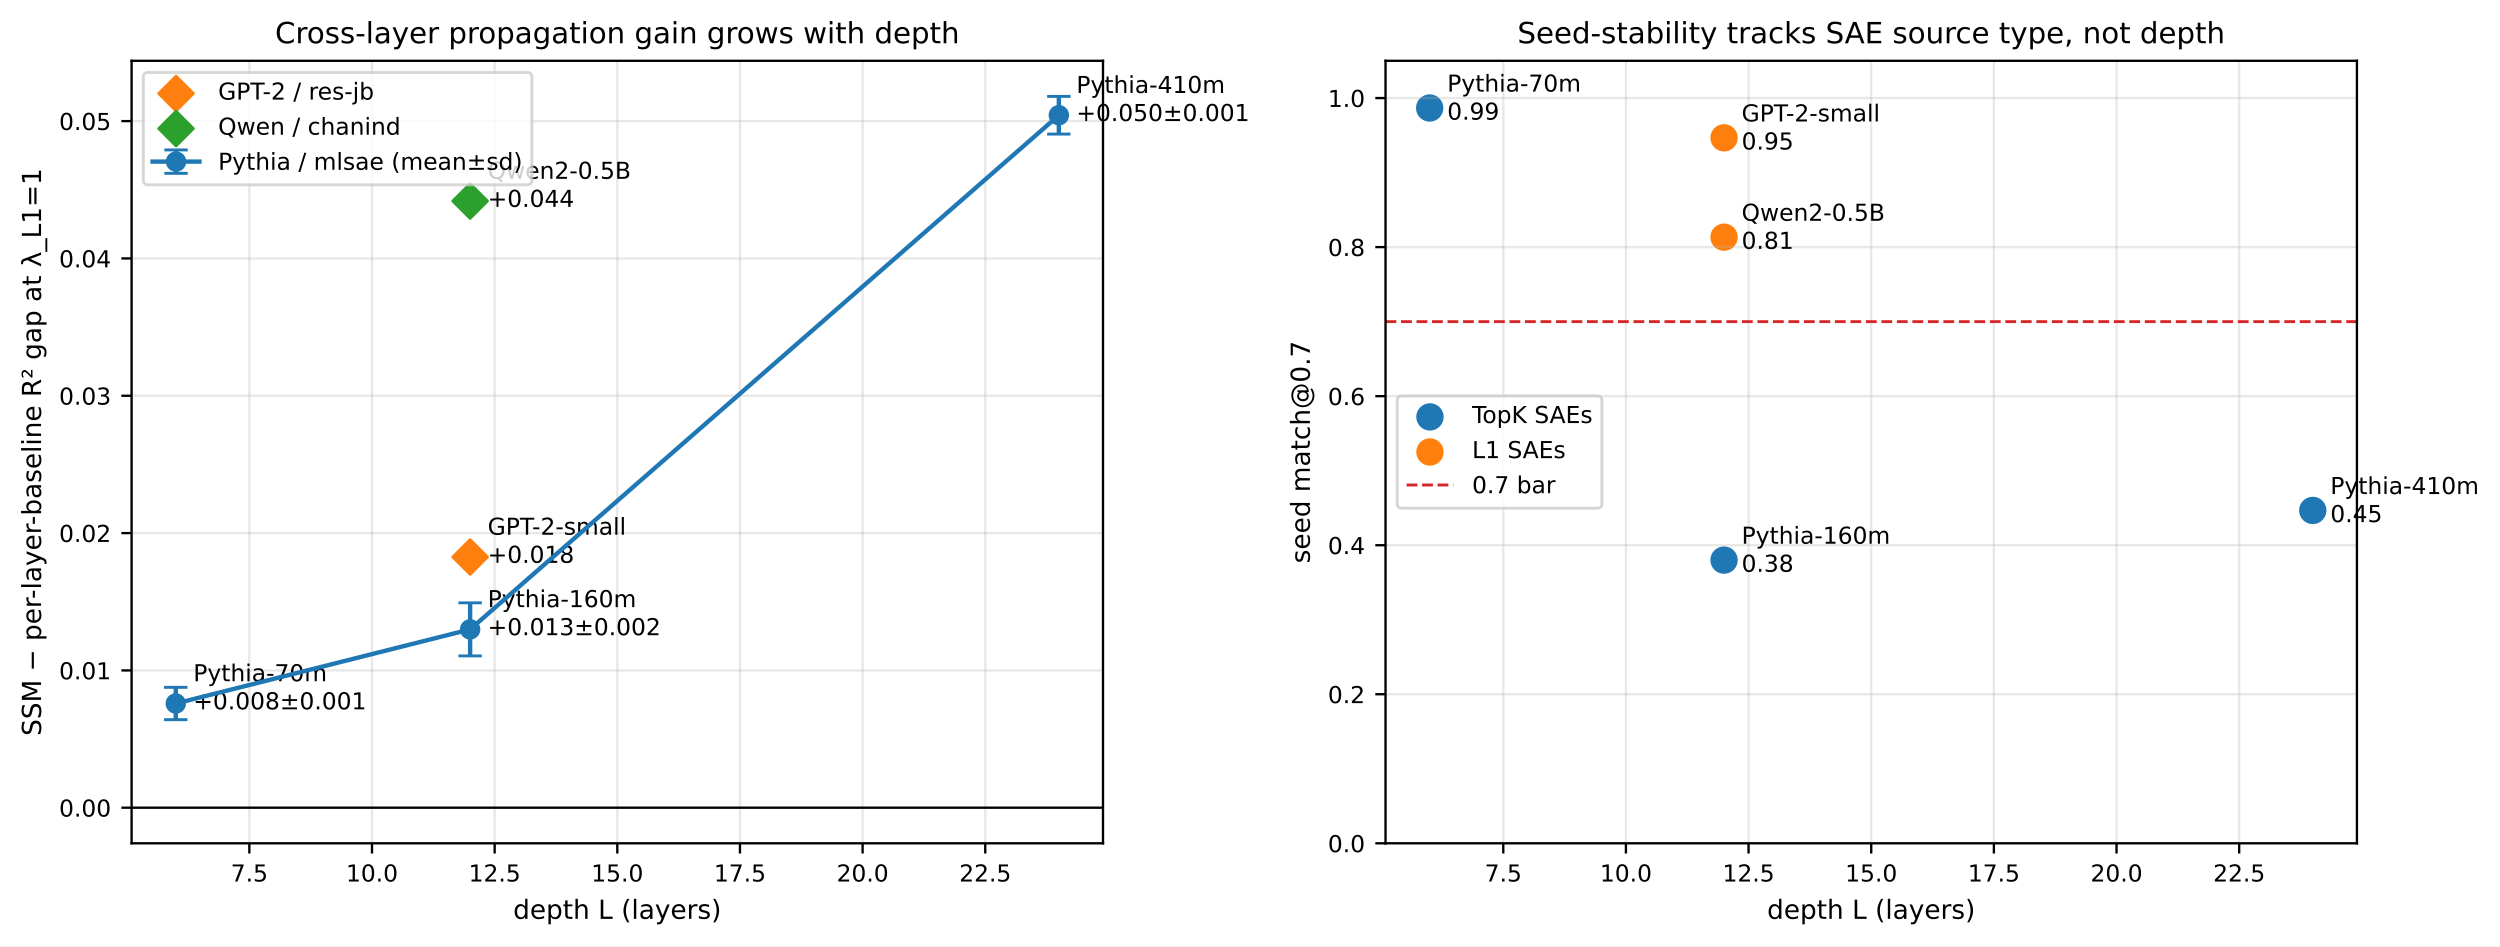
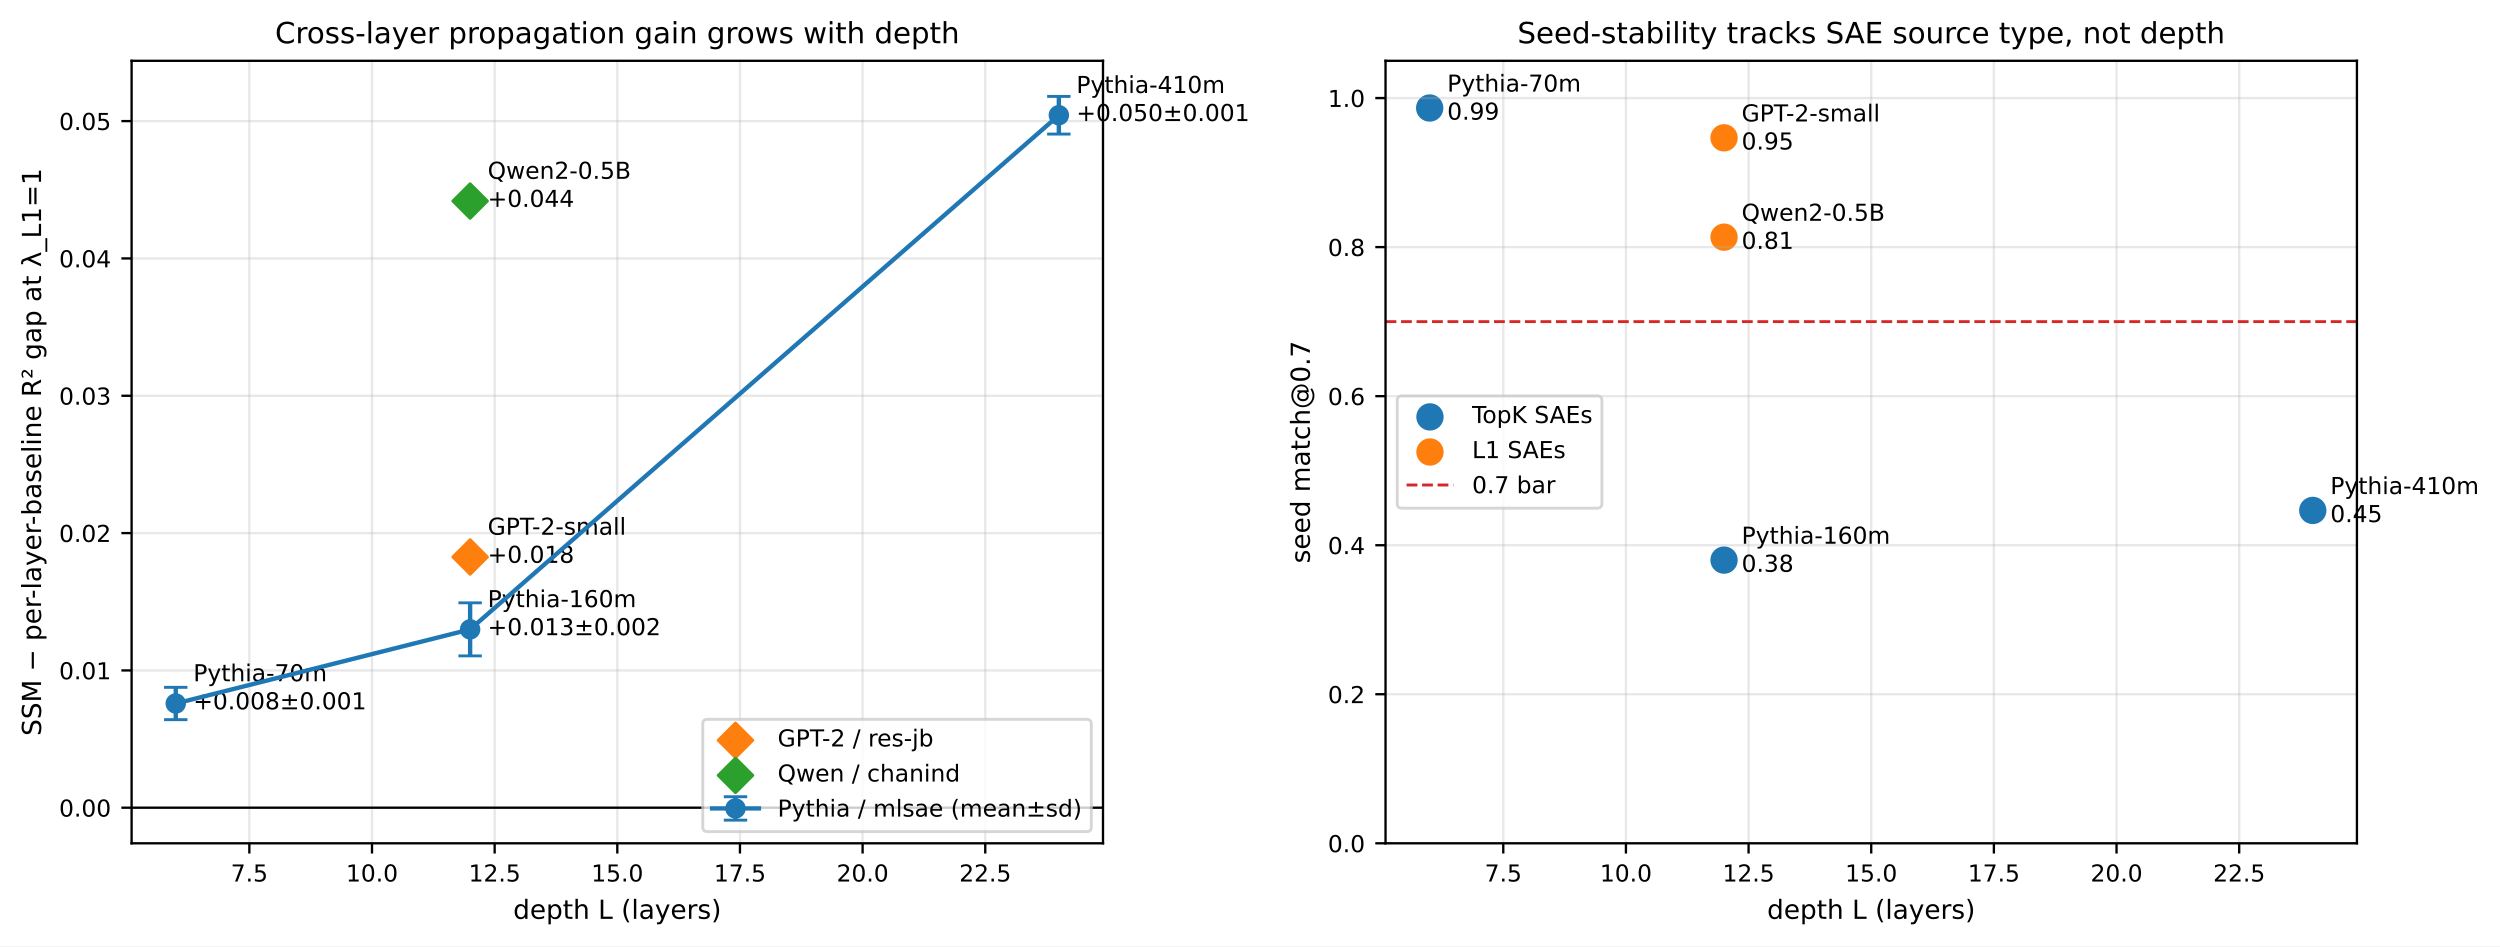
<svg xmlns="http://www.w3.org/2000/svg" xmlns:xlink="http://www.w3.org/1999/xlink" width="855.095pt" height="323.639pt" viewBox="0 0 855.095 323.639" version="1.1">
  <defs>
    <style type="text/css">*{stroke-linejoin: round; stroke-linecap: butt}</style>
  </defs>
  <g id="figure_1">
    <g id="patch_1">
      <path d="M 0 323.639  L 855.095 323.639  L 855.095 0  L 0 0  z " style="fill: #ffffff" />
    </g>
    <g id="axes_1">
      <g id="patch_2">
        <path d="M 45.013 288.439  L 377.268 288.439  L 377.268 20.798  L 45.013 20.798  z " style="fill: #ffffff" />
      </g>
      <g id="matplotlib.axis_1">
        <g id="xtick_1">
          <g id="line2d_1">
            <path d="M 85.286 288.439  L 85.286 20.798  " clip-path="url(#pab3cb0411e)" style="fill: none; stroke: #b0b0b0; stroke-opacity: 0.3; stroke-width: 0.8; stroke-linecap: square" />
          </g>
          <g id="line2d_2">
            <defs>
              <path id="m513581c044" d="M 0 0  L 0 3.5  " style="stroke: #000000; stroke-width: 0.8" />
            </defs>
            <g>
              <use xlink:href="#m513581c044" x="85.286" y="288.439" style="stroke: #000000; stroke-width: 0.8" />
            </g>
          </g>
          <g id="text_1">
            <text style="font-size: 8px; font-family: 'DejaVu Sans', 'Bitstream Vera Sans', 'Computer Modern Sans Serif', 'Lucida Grande', 'Verdana', 'Geneva', 'Lucid', 'Arial', 'Helvetica', 'Avant Garde', sans-serif; text-anchor: middle" x="85.286" y="301.517" transform="rotate(-0 85.28647 301.5168)">7.5</text>
          </g>
        </g>
        <g id="xtick_2">
          <g id="line2d_3">
            <path d="M 127.238 288.439  L 127.238 20.798  " clip-path="url(#pab3cb0411e)" style="fill: none; stroke: #b0b0b0; stroke-opacity: 0.3; stroke-width: 0.8; stroke-linecap: square" />
          </g>
          <g id="line2d_4">
            <g>
              <use xlink:href="#m513581c044" x="127.238" y="288.439" style="stroke: #000000; stroke-width: 0.8" />
            </g>
          </g>
          <g id="text_2">
            <text style="font-size: 8px; font-family: 'DejaVu Sans', 'Bitstream Vera Sans', 'Computer Modern Sans Serif', 'Lucida Grande', 'Verdana', 'Geneva', 'Lucid', 'Arial', 'Helvetica', 'Avant Garde', sans-serif; text-anchor: middle" x="127.238" y="301.517" transform="rotate(-0 127.2378 301.5168)">10.0</text>
          </g>
        </g>
        <g id="xtick_3">
          <g id="line2d_5">
            <path d="M 169.189 288.439  L 169.189 20.798  " clip-path="url(#pab3cb0411e)" style="fill: none; stroke: #b0b0b0; stroke-opacity: 0.3; stroke-width: 0.8; stroke-linecap: square" />
          </g>
          <g id="line2d_6">
            <g>
              <use xlink:href="#m513581c044" x="169.189" y="288.439" style="stroke: #000000; stroke-width: 0.8" />
            </g>
          </g>
          <g id="text_3">
            <text style="font-size: 8px; font-family: 'DejaVu Sans', 'Bitstream Vera Sans', 'Computer Modern Sans Serif', 'Lucida Grande', 'Verdana', 'Geneva', 'Lucid', 'Arial', 'Helvetica', 'Avant Garde', sans-serif; text-anchor: middle" x="169.189" y="301.517" transform="rotate(-0 169.1891 301.5168)">12.5</text>
          </g>
        </g>
        <g id="xtick_4">
          <g id="line2d_7">
            <path d="M 211.14 288.439  L 211.14 20.798  " clip-path="url(#pab3cb0411e)" style="fill: none; stroke: #b0b0b0; stroke-opacity: 0.3; stroke-width: 0.8; stroke-linecap: square" />
          </g>
          <g id="line2d_8">
            <g>
              <use xlink:href="#m513581c044" x="211.14" y="288.439" style="stroke: #000000; stroke-width: 0.8" />
            </g>
          </g>
          <g id="text_4">
            <text style="font-size: 8px; font-family: 'DejaVu Sans', 'Bitstream Vera Sans', 'Computer Modern Sans Serif', 'Lucida Grande', 'Verdana', 'Geneva', 'Lucid', 'Arial', 'Helvetica', 'Avant Garde', sans-serif; text-anchor: middle" x="211.14" y="301.517" transform="rotate(-0 211.1404 301.5168)">15.0</text>
          </g>
        </g>
        <g id="xtick_5">
          <g id="line2d_9">
            <path d="M 253.092 288.439  L 253.092 20.798  " clip-path="url(#pab3cb0411e)" style="fill: none; stroke: #b0b0b0; stroke-opacity: 0.3; stroke-width: 0.8; stroke-linecap: square" />
          </g>
          <g id="line2d_10">
            <g>
              <use xlink:href="#m513581c044" x="253.092" y="288.439" style="stroke: #000000; stroke-width: 0.8" />
            </g>
          </g>
          <g id="text_5">
            <text style="font-size: 8px; font-family: 'DejaVu Sans', 'Bitstream Vera Sans', 'Computer Modern Sans Serif', 'Lucida Grande', 'Verdana', 'Geneva', 'Lucid', 'Arial', 'Helvetica', 'Avant Garde', sans-serif; text-anchor: middle" x="253.092" y="301.517" transform="rotate(-0 253.0917 301.5168)">17.5</text>
          </g>
        </g>
        <g id="xtick_6">
          <g id="line2d_11">
            <path d="M 295.043 288.439  L 295.043 20.798  " clip-path="url(#pab3cb0411e)" style="fill: none; stroke: #b0b0b0; stroke-opacity: 0.3; stroke-width: 0.8; stroke-linecap: square" />
          </g>
          <g id="line2d_12">
            <g>
              <use xlink:href="#m513581c044" x="295.043" y="288.439" style="stroke: #000000; stroke-width: 0.8" />
            </g>
          </g>
          <g id="text_6">
            <text style="font-size: 8px; font-family: 'DejaVu Sans', 'Bitstream Vera Sans', 'Computer Modern Sans Serif', 'Lucida Grande', 'Verdana', 'Geneva', 'Lucid', 'Arial', 'Helvetica', 'Avant Garde', sans-serif; text-anchor: middle" x="295.043" y="301.517" transform="rotate(-0 295.043 301.5168)">20.0</text>
          </g>
        </g>
        <g id="xtick_7">
          <g id="line2d_13">
            <path d="M 336.994 288.439  L 336.994 20.798  " clip-path="url(#pab3cb0411e)" style="fill: none; stroke: #b0b0b0; stroke-opacity: 0.3; stroke-width: 0.8; stroke-linecap: square" />
          </g>
          <g id="line2d_14">
            <g>
              <use xlink:href="#m513581c044" x="336.994" y="288.439" style="stroke: #000000; stroke-width: 0.8" />
            </g>
          </g>
          <g id="text_7">
            <text style="font-size: 8px; font-family: 'DejaVu Sans', 'Bitstream Vera Sans', 'Computer Modern Sans Serif', 'Lucida Grande', 'Verdana', 'Geneva', 'Lucid', 'Arial', 'Helvetica', 'Avant Garde', sans-serif; text-anchor: middle" x="336.994" y="301.517" transform="rotate(-0 336.9944 301.5168)">22.5</text>
          </g>
        </g>
        <g id="text_8">
          <text style="font-size: 9px; font-family: 'DejaVu Sans', 'Bitstream Vera Sans', 'Computer Modern Sans Serif', 'Lucida Grande', 'Verdana', 'Geneva', 'Lucid', 'Arial', 'Helvetica', 'Avant Garde', sans-serif; text-anchor: middle" x="211.14" y="314.277" transform="rotate(-0 211.1404 314.2773)">depth L (layers)</text>
        </g>
      </g>
      <g id="matplotlib.axis_2">
        <g id="ytick_1">
          <g id="line2d_15">
            <path d="M 45.013 276.273  L 377.268 276.273  " clip-path="url(#pab3cb0411e)" style="fill: none; stroke: #b0b0b0; stroke-opacity: 0.3; stroke-width: 0.8; stroke-linecap: square" />
          </g>
          <g id="line2d_16">
            <defs>
              <path id="m32dd1cf0d6" d="M 0 0  L -3.5 0  " style="stroke: #000000; stroke-width: 0.8" />
            </defs>
            <g>
              <use xlink:href="#m32dd1cf0d6" x="45.013" y="276.273" style="stroke: #000000; stroke-width: 0.8" />
            </g>
          </g>
          <g id="text_9">
            <text style="font-size: 8px; font-family: 'DejaVu Sans', 'Bitstream Vera Sans', 'Computer Modern Sans Serif', 'Lucida Grande', 'Verdana', 'Geneva', 'Lucid', 'Arial', 'Helvetica', 'Avant Garde', sans-serif; text-anchor: end" x="38.013" y="279.312" transform="rotate(-0 38.0132 279.3123)">0.00</text>
          </g>
        </g>
        <g id="ytick_2">
          <g id="line2d_17">
            <path d="M 45.013 229.303  L 377.268 229.303  " clip-path="url(#pab3cb0411e)" style="fill: none; stroke: #b0b0b0; stroke-opacity: 0.3; stroke-width: 0.8; stroke-linecap: square" />
          </g>
          <g id="line2d_18">
            <g>
              <use xlink:href="#m32dd1cf0d6" x="45.013" y="229.303" style="stroke: #000000; stroke-width: 0.8" />
            </g>
          </g>
          <g id="text_10">
            <text style="font-size: 8px; font-family: 'DejaVu Sans', 'Bitstream Vera Sans', 'Computer Modern Sans Serif', 'Lucida Grande', 'Verdana', 'Geneva', 'Lucid', 'Arial', 'Helvetica', 'Avant Garde', sans-serif; text-anchor: end" x="38.013" y="232.342" transform="rotate(-0 38.0132 232.3422)">0.01</text>
          </g>
        </g>
        <g id="ytick_3">
          <g id="line2d_19">
            <path d="M 45.013 182.333  L 377.268 182.333  " clip-path="url(#pab3cb0411e)" style="fill: none; stroke: #b0b0b0; stroke-opacity: 0.3; stroke-width: 0.8; stroke-linecap: square" />
          </g>
          <g id="line2d_20">
            <g>
              <use xlink:href="#m32dd1cf0d6" x="45.013" y="182.333" style="stroke: #000000; stroke-width: 0.8" />
            </g>
          </g>
          <g id="text_11">
            <text style="font-size: 8px; font-family: 'DejaVu Sans', 'Bitstream Vera Sans', 'Computer Modern Sans Serif', 'Lucida Grande', 'Verdana', 'Geneva', 'Lucid', 'Arial', 'Helvetica', 'Avant Garde', sans-serif; text-anchor: end" x="38.013" y="185.372" transform="rotate(-0 38.0132 185.3722)">0.02</text>
          </g>
        </g>
        <g id="ytick_4">
          <g id="line2d_21">
            <path d="M 45.013 135.363  L 377.268 135.363  " clip-path="url(#pab3cb0411e)" style="fill: none; stroke: #b0b0b0; stroke-opacity: 0.3; stroke-width: 0.8; stroke-linecap: square" />
          </g>
          <g id="line2d_22">
            <g>
              <use xlink:href="#m32dd1cf0d6" x="45.013" y="135.363" style="stroke: #000000; stroke-width: 0.8" />
            </g>
          </g>
          <g id="text_12">
            <text style="font-size: 8px; font-family: 'DejaVu Sans', 'Bitstream Vera Sans', 'Computer Modern Sans Serif', 'Lucida Grande', 'Verdana', 'Geneva', 'Lucid', 'Arial', 'Helvetica', 'Avant Garde', sans-serif; text-anchor: end" x="38.013" y="138.402" transform="rotate(-0 38.0132 138.4022)">0.03</text>
          </g>
        </g>
        <g id="ytick_5">
          <g id="line2d_23">
            <path d="M 45.013 88.393  L 377.268 88.393  " clip-path="url(#pab3cb0411e)" style="fill: none; stroke: #b0b0b0; stroke-opacity: 0.3; stroke-width: 0.8; stroke-linecap: square" />
          </g>
          <g id="line2d_24">
            <g>
              <use xlink:href="#m32dd1cf0d6" x="45.013" y="88.393" style="stroke: #000000; stroke-width: 0.8" />
            </g>
          </g>
          <g id="text_13">
            <text style="font-size: 8px; font-family: 'DejaVu Sans', 'Bitstream Vera Sans', 'Computer Modern Sans Serif', 'Lucida Grande', 'Verdana', 'Geneva', 'Lucid', 'Arial', 'Helvetica', 'Avant Garde', sans-serif; text-anchor: end" x="38.013" y="91.432" transform="rotate(-0 38.0132 91.43219)">0.04</text>
          </g>
        </g>
        <g id="ytick_6">
          <g id="line2d_25">
            <path d="M 45.013 41.423  L 377.268 41.423  " clip-path="url(#pab3cb0411e)" style="fill: none; stroke: #b0b0b0; stroke-opacity: 0.3; stroke-width: 0.8; stroke-linecap: square" />
          </g>
          <g id="line2d_26">
            <g>
              <use xlink:href="#m32dd1cf0d6" x="45.013" y="41.423" style="stroke: #000000; stroke-width: 0.8" />
            </g>
          </g>
          <g id="text_14">
            <text style="font-size: 8px; font-family: 'DejaVu Sans', 'Bitstream Vera Sans', 'Computer Modern Sans Serif', 'Lucida Grande', 'Verdana', 'Geneva', 'Lucid', 'Arial', 'Helvetica', 'Avant Garde', sans-serif; text-anchor: end" x="38.013" y="44.462" transform="rotate(-0 38.0132 44.46216)">0.05</text>
          </g>
        </g>
        <g id="text_15">
          <text style="font-size: 9px; font-family: 'DejaVu Sans', 'Bitstream Vera Sans', 'Computer Modern Sans Serif', 'Lucida Grande', 'Verdana', 'Geneva', 'Lucid', 'Arial', 'Helvetica', 'Avant Garde', sans-serif; text-anchor: middle" x="14.039" y="154.619" transform="rotate(-90 14.03859 154.6186)">SSM − per-layer-baseline R² gap at λ_L1=1</text>
        </g>
      </g>
      <g id="line2d_27">
        <path d="M 45.013 276.273  L 377.268 276.273  " clip-path="url(#pab3cb0411e)" style="fill: none; stroke: #000000; stroke-width: 0.8; stroke-linecap: square" />
      </g>
      <g id="patch_3">
        <path d="M 45.013 288.439  L 45.013 20.798  " style="fill: none; stroke: #000000; stroke-width: 0.8; stroke-linejoin: miter; stroke-linecap: square" />
      </g>
      <g id="patch_4">
        <path d="M 377.268 288.439  L 377.268 20.798  " style="fill: none; stroke: #000000; stroke-width: 0.8; stroke-linejoin: miter; stroke-linecap: square" />
      </g>
      <g id="patch_5">
        <path d="M 45.013 288.439  L 377.268 288.439  " style="fill: none; stroke: #000000; stroke-width: 0.8; stroke-linejoin: miter; stroke-linecap: square" />
      </g>
      <g id="patch_6">
        <path d="M 45.013 20.798  L 377.268 20.798  " style="fill: none; stroke: #000000; stroke-width: 0.8; stroke-linejoin: miter; stroke-linecap: square" />
      </g>
      <g id="LineCollection_1">
        <path d="M 60.116 246.16  L 60.116 235.085  " clip-path="url(#pab3cb0411e)" style="fill: none; stroke: #1f77b4; stroke-width: 1.5" />
        <path d="M 160.799 224.342  L 160.799 206.193  " clip-path="url(#pab3cb0411e)" style="fill: none; stroke: #1f77b4; stroke-width: 1.5" />
        <path d="M 362.165 45.85  L 362.165 32.964  " clip-path="url(#pab3cb0411e)" style="fill: none; stroke: #1f77b4; stroke-width: 1.5" />
      </g>
      <g id="line2d_28">
        <defs>
          <path id="m0ebf2814c3" d="M 4 0  L -4 -0  " style="stroke: #1f77b4" />
        </defs>
        <g clip-path="url(#pab3cb0411e)">
          <use xlink:href="#m0ebf2814c3" x="60.116" y="246.16" style="fill: #1f77b4; stroke: #1f77b4" />
          <use xlink:href="#m0ebf2814c3" x="160.799" y="224.342" style="fill: #1f77b4; stroke: #1f77b4" />
          <use xlink:href="#m0ebf2814c3" x="362.165" y="45.85" style="fill: #1f77b4; stroke: #1f77b4" />
        </g>
      </g>
      <g id="line2d_29">
        <g clip-path="url(#pab3cb0411e)">
          <use xlink:href="#m0ebf2814c3" x="60.116" y="235.085" style="fill: #1f77b4; stroke: #1f77b4" />
          <use xlink:href="#m0ebf2814c3" x="160.799" y="206.193" style="fill: #1f77b4; stroke: #1f77b4" />
          <use xlink:href="#m0ebf2814c3" x="362.165" y="32.964" style="fill: #1f77b4; stroke: #1f77b4" />
        </g>
      </g>
      <g id="text_16">
        <text style="font-size: 8px; font-family: 'DejaVu Sans', 'Bitstream Vera Sans', 'Computer Modern Sans Serif', 'Lucida Grande', 'Verdana', 'Geneva', 'Lucid', 'Arial', 'Helvetica', 'Avant Garde', sans-serif" transform="translate(66.11568 233.0206)">Pythia-70m</text>
        <text style="font-size: 8px; font-family: 'DejaVu Sans', 'Bitstream Vera Sans', 'Computer Modern Sans Serif', 'Lucida Grande', 'Verdana', 'Geneva', 'Lucid', 'Arial', 'Helvetica', 'Avant Garde', sans-serif" transform="translate(66.11568 242.6222)">+0.008±0.001</text>
      </g>
      <g id="text_17">
        <text style="font-size: 8px; font-family: 'DejaVu Sans', 'Bitstream Vera Sans', 'Computer Modern Sans Serif', 'Lucida Grande', 'Verdana', 'Geneva', 'Lucid', 'Arial', 'Helvetica', 'Avant Garde', sans-serif" transform="translate(166.7988 182.9093)">GPT-2-small</text>
        <text style="font-size: 8px; font-family: 'DejaVu Sans', 'Bitstream Vera Sans', 'Computer Modern Sans Serif', 'Lucida Grande', 'Verdana', 'Geneva', 'Lucid', 'Arial', 'Helvetica', 'Avant Garde', sans-serif" transform="translate(166.7988 192.5109)">+0.018</text>
      </g>
      <g id="text_18">
        <text style="font-size: 8px; font-family: 'DejaVu Sans', 'Bitstream Vera Sans', 'Computer Modern Sans Serif', 'Lucida Grande', 'Verdana', 'Geneva', 'Lucid', 'Arial', 'Helvetica', 'Avant Garde', sans-serif" transform="translate(166.7988 207.666)">Pythia-160m</text>
        <text style="font-size: 8px; font-family: 'DejaVu Sans', 'Bitstream Vera Sans', 'Computer Modern Sans Serif', 'Lucida Grande', 'Verdana', 'Geneva', 'Lucid', 'Arial', 'Helvetica', 'Avant Garde', sans-serif" transform="translate(166.7988 217.2676)">+0.013±0.002</text>
      </g>
      <g id="text_19">
        <text style="font-size: 8px; font-family: 'DejaVu Sans', 'Bitstream Vera Sans', 'Computer Modern Sans Serif', 'Lucida Grande', 'Verdana', 'Geneva', 'Lucid', 'Arial', 'Helvetica', 'Avant Garde', sans-serif" transform="translate(166.7988 61.1647)">Qwen2-0.5B</text>
        <text style="font-size: 8px; font-family: 'DejaVu Sans', 'Bitstream Vera Sans', 'Computer Modern Sans Serif', 'Lucida Grande', 'Verdana', 'Geneva', 'Lucid', 'Arial', 'Helvetica', 'Avant Garde', sans-serif" transform="translate(166.7988 70.76626)">+0.044</text>
      </g>
      <g id="text_20">
        <text style="font-size: 8px; font-family: 'DejaVu Sans', 'Bitstream Vera Sans', 'Computer Modern Sans Serif', 'Lucida Grande', 'Verdana', 'Geneva', 'Lucid', 'Arial', 'Helvetica', 'Avant Garde', sans-serif" transform="translate(368.1651 31.80562)">Pythia-410m</text>
        <text style="font-size: 8px; font-family: 'DejaVu Sans', 'Bitstream Vera Sans', 'Computer Modern Sans Serif', 'Lucida Grande', 'Verdana', 'Geneva', 'Lucid', 'Arial', 'Helvetica', 'Avant Garde', sans-serif" transform="translate(368.1651 41.40718)">+0.050±0.001</text>
      </g>
      <g id="text_21">
        <text style="font-size: 10px; font-family: 'DejaVu Sans', 'Bitstream Vera Sans', 'Computer Modern Sans Serif', 'Lucida Grande', 'Verdana', 'Geneva', 'Lucid', 'Arial', 'Helvetica', 'Avant Garde', sans-serif; text-anchor: middle" x="211.14" y="14.798" transform="rotate(-0 211.1404 14.79844)">Cross-layer propagation gain grows with depth</text>
      </g>
      <g id="line2d_30">
        <path d="M 60.116 240.622  L 160.799 215.268  L 362.165 39.407  " clip-path="url(#pab3cb0411e)" style="fill: none; stroke: #1f77b4; stroke-width: 1.5; stroke-linecap: square" />
        <defs>
          <path id="m7bdcd54610" d="M 0 3  C 0.796 3 1.559 2.684 2.121 2.121  C 2.684 1.559 3 0.796 3 0  C 3 -0.796 2.684 -1.559 2.121 -2.121  C 1.559 -2.684 0.796 -3 0 -3  C -0.796 -3 -1.559 -2.684 -2.121 -2.121  C -2.684 -1.559 -3 -0.796 -3 0  C -3 0.796 -2.684 1.559 -2.121 2.121  C -1.559 2.684 -0.796 3 0 3  z " style="stroke: #1f77b4" />
        </defs>
        <g clip-path="url(#pab3cb0411e)">
          <use xlink:href="#m7bdcd54610" x="60.116" y="240.622" style="fill: #1f77b4; stroke: #1f77b4" />
          <use xlink:href="#m7bdcd54610" x="160.799" y="215.268" style="fill: #1f77b4; stroke: #1f77b4" />
          <use xlink:href="#m7bdcd54610" x="362.165" y="39.407" style="fill: #1f77b4; stroke: #1f77b4" />
        </g>
      </g>
      <g id="PathCollection_1">
        <defs>
          <path id="m3d00a9c69f" d="M -0 5.916  L 5.916 0  L 0 -5.916  L -5.916 -0  z " style="stroke: #ff7f0e" />
        </defs>
        <g clip-path="url(#pab3cb0411e)">
          <use xlink:href="#m3d00a9c69f" x="160.799" y="190.511" style="fill: #ff7f0e; stroke: #ff7f0e" />
        </g>
      </g>
      <g id="PathCollection_2">
        <defs>
          <path id="m84ecd33166" d="M -0 5.916  L 5.916 0  L 0 -5.916  L -5.916 -0  z " style="stroke: #2ca02c" />
        </defs>
        <g clip-path="url(#pab3cb0411e)">
          <use xlink:href="#m84ecd33166" x="160.799" y="68.766" style="fill: #2ca02c; stroke: #2ca02c" />
        </g>
      </g>
      <g id="legend_1">
        <g id="patch_7">
-           <path d="M 50.613 63.2  L 180.313 63.2  Q 181.913 63.2 181.913 61.6  L 181.913 26.398  Q 181.913 24.798 180.313 24.798  L 50.613 24.798  Q 49.013 24.798 49.013 26.398  L 49.013 61.6  Q 49.013 63.2 50.613 63.2  z " style="fill: #ffffff; opacity: 0.8; stroke: #cccccc; stroke-linejoin: miter" />
+           <path d="M 241.968 284.439  L 371.668 284.439  Q 373.268 284.439 373.268 282.839  L 373.268 247.637  Q 373.268 246.037 371.668 246.037  L 241.968 246.037  Q 240.368 246.037 240.368 247.637  L 240.368 282.839  Q 240.368 284.439 241.968 284.439  z " style="fill: #ffffff; opacity: 0.8; stroke: #cccccc; stroke-linejoin: miter" />
        </g>
        <g id="PathCollection_3">
          <g>
-             <use xlink:href="#m3d00a9c69f" x="60.213" y="31.977" style="fill: #ff7f0e; stroke: #ff7f0e" />
+             <use xlink:href="#m3d00a9c69f" x="251.568" y="253.216" style="fill: #ff7f0e; stroke: #ff7f0e" />
          </g>
        </g>
        <g id="text_22">
-           <text style="font-size: 8px; font-family: 'DejaVu Sans', 'Bitstream Vera Sans', 'Computer Modern Sans Serif', 'Lucida Grande', 'Verdana', 'Geneva', 'Lucid', 'Arial', 'Helvetica', 'Avant Garde', sans-serif; text-anchor: start" x="74.613" y="34.077" transform="rotate(-0 74.6132 34.07719)">GPT-2 / res-jb</text>
+           <text style="font-size: 8px; font-family: 'DejaVu Sans', 'Bitstream Vera Sans', 'Computer Modern Sans Serif', 'Lucida Grande', 'Verdana', 'Geneva', 'Lucid', 'Arial', 'Helvetica', 'Avant Garde', sans-serif; text-anchor: start" x="265.968" y="255.316" transform="rotate(-0 265.9676 255.3155)">GPT-2 / res-jb</text>
        </g>
        <g id="PathCollection_4">
          <g>
-             <use xlink:href="#m84ecd33166" x="60.213" y="43.978" style="fill: #2ca02c; stroke: #2ca02c" />
+             <use xlink:href="#m84ecd33166" x="251.568" y="265.216" style="fill: #2ca02c; stroke: #2ca02c" />
          </g>
        </g>
        <g id="text_23">
-           <text style="font-size: 8px; font-family: 'DejaVu Sans', 'Bitstream Vera Sans', 'Computer Modern Sans Serif', 'Lucida Grande', 'Verdana', 'Geneva', 'Lucid', 'Arial', 'Helvetica', 'Avant Garde', sans-serif; text-anchor: start" x="74.613" y="46.078" transform="rotate(-0 74.6132 46.07781)">Qwen / chanind</text>
+           <text style="font-size: 8px; font-family: 'DejaVu Sans', 'Bitstream Vera Sans', 'Computer Modern Sans Serif', 'Lucida Grande', 'Verdana', 'Geneva', 'Lucid', 'Arial', 'Helvetica', 'Avant Garde', sans-serif; text-anchor: start" x="265.968" y="267.316" transform="rotate(-0 265.9676 267.3162)">Qwen / chanind</text>
        </g>
        <g id="LineCollection_2">
-           <path d="M 60.213 59.278  L 60.213 51.278  " style="fill: none; stroke: #1f77b4; stroke-width: 1.5" />
+           <path d="M 251.568 280.517  L 251.568 272.517  " style="fill: none; stroke: #1f77b4; stroke-width: 1.5" />
        </g>
        <g id="line2d_31">
          <g>
-             <use xlink:href="#m0ebf2814c3" x="60.213" y="59.278" style="fill: #1f77b4; stroke: #1f77b4" />
+             <use xlink:href="#m0ebf2814c3" x="251.568" y="280.517" style="fill: #1f77b4; stroke: #1f77b4" />
          </g>
        </g>
        <g id="line2d_32">
          <g>
-             <use xlink:href="#m0ebf2814c3" x="60.213" y="51.278" style="fill: #1f77b4; stroke: #1f77b4" />
+             <use xlink:href="#m0ebf2814c3" x="251.568" y="272.517" style="fill: #1f77b4; stroke: #1f77b4" />
          </g>
        </g>
        <g id="line2d_33">
-           <path d="M 52.213 55.278  L 68.213 55.278  " style="fill: none; stroke: #1f77b4; stroke-width: 1.5; stroke-linecap: square" />
+           <path d="M 243.568 276.517  L 259.568 276.517  " style="fill: none; stroke: #1f77b4; stroke-width: 1.5; stroke-linecap: square" />
        </g>
        <g id="line2d_34">
          <g>
-             <use xlink:href="#m7bdcd54610" x="60.213" y="55.278" style="fill: #1f77b4; stroke: #1f77b4" />
+             <use xlink:href="#m7bdcd54610" x="251.568" y="276.517" style="fill: #1f77b4; stroke: #1f77b4" />
          </g>
        </g>
        <g id="text_24">
-           <text style="font-size: 8px; font-family: 'DejaVu Sans', 'Bitstream Vera Sans', 'Computer Modern Sans Serif', 'Lucida Grande', 'Verdana', 'Geneva', 'Lucid', 'Arial', 'Helvetica', 'Avant Garde', sans-serif; text-anchor: start" x="74.613" y="58.078" transform="rotate(-0 74.6132 58.07844)">Pythia / mlsae (mean±sd)</text>
+           <text style="font-size: 8px; font-family: 'DejaVu Sans', 'Bitstream Vera Sans', 'Computer Modern Sans Serif', 'Lucida Grande', 'Verdana', 'Geneva', 'Lucid', 'Arial', 'Helvetica', 'Avant Garde', sans-serif; text-anchor: start" x="265.968" y="279.317" transform="rotate(-0 265.9676 279.3168)">Pythia / mlsae (mean±sd)</text>
        </g>
      </g>
    </g>
    <g id="axes_2">
      <g id="patch_8">
        <path d="M 473.904 288.439  L 806.159 288.439  L 806.159 20.798  L 473.904 20.798  z " style="fill: #ffffff" />
      </g>
      <g id="PathCollection_5">
        <defs>
          <path id="m6e4ce5ad1b" d="M 0 4.183  C 1.109 4.183 2.174 3.743 2.958 2.958  C 3.743 2.174 4.183 1.109 4.183 0  C 4.183 -1.109 3.743 -2.174 2.958 -2.958  C 2.174 -3.743 1.109 -4.183 0 -4.183  C -1.109 -4.183 -2.174 -3.743 -2.958 -2.958  C -3.743 -2.174 -4.183 -1.109 -4.183 0  C -4.183 1.109 -3.743 2.174 -2.958 2.958  C -2.174 3.743 -1.109 4.183 0 4.183  z " style="stroke: #1f77b4" />
        </defs>
        <g clip-path="url(#pb4ddc9d965)">
          <use xlink:href="#m6e4ce5ad1b" x="489.007" y="36.942" style="fill: #1f77b4; stroke: #1f77b4" />
          <use xlink:href="#m6e4ce5ad1b" x="589.69" y="191.578" style="fill: #1f77b4; stroke: #1f77b4" />
          <use xlink:href="#m6e4ce5ad1b" x="791.056" y="174.585" style="fill: #1f77b4; stroke: #1f77b4" />
        </g>
      </g>
      <g id="PathCollection_6">
        <defs>
          <path id="md97d656ee9" d="M 0 4.183  C 1.109 4.183 2.174 3.743 2.958 2.958  C 3.743 2.174 4.183 1.109 4.183 0  C 4.183 -1.109 3.743 -2.174 2.958 -2.958  C 2.174 -3.743 1.109 -4.183 0 -4.183  C -1.109 -4.183 -2.174 -3.743 -2.958 -2.958  C -3.743 -2.174 -4.183 -1.109 -4.183 0  C -4.183 1.109 -3.743 2.174 -2.958 2.958  C -2.174 3.743 -1.109 4.183 0 4.183  z " style="stroke: #ff7f0e" />
        </defs>
        <g clip-path="url(#pb4ddc9d965)">
          <use xlink:href="#md97d656ee9" x="589.69" y="47.138" style="fill: #ff7f0e; stroke: #ff7f0e" />
          <use xlink:href="#md97d656ee9" x="589.69" y="81.124" style="fill: #ff7f0e; stroke: #ff7f0e" />
        </g>
      </g>
      <g id="matplotlib.axis_3">
        <g id="xtick_8">
          <g id="line2d_35">
            <path d="M 514.177 288.439  L 514.177 20.798  " clip-path="url(#pb4ddc9d965)" style="fill: none; stroke: #b0b0b0; stroke-opacity: 0.3; stroke-width: 0.8; stroke-linecap: square" />
          </g>
          <g id="line2d_36">
            <g>
              <use xlink:href="#m513581c044" x="514.177" y="288.439" style="stroke: #000000; stroke-width: 0.8" />
            </g>
          </g>
          <g id="text_25">
            <text style="font-size: 8px; font-family: 'DejaVu Sans', 'Bitstream Vera Sans', 'Computer Modern Sans Serif', 'Lucida Grande', 'Verdana', 'Geneva', 'Lucid', 'Arial', 'Helvetica', 'Avant Garde', sans-serif; text-anchor: middle" x="514.177" y="301.517" transform="rotate(-0 514.1774 301.5168)">7.5</text>
          </g>
        </g>
        <g id="xtick_9">
          <g id="line2d_37">
            <path d="M 556.129 288.439  L 556.129 20.798  " clip-path="url(#pb4ddc9d965)" style="fill: none; stroke: #b0b0b0; stroke-opacity: 0.3; stroke-width: 0.8; stroke-linecap: square" />
          </g>
          <g id="line2d_38">
            <g>
              <use xlink:href="#m513581c044" x="556.129" y="288.439" style="stroke: #000000; stroke-width: 0.8" />
            </g>
          </g>
          <g id="text_26">
            <text style="font-size: 8px; font-family: 'DejaVu Sans', 'Bitstream Vera Sans', 'Computer Modern Sans Serif', 'Lucida Grande', 'Verdana', 'Geneva', 'Lucid', 'Arial', 'Helvetica', 'Avant Garde', sans-serif; text-anchor: middle" x="556.129" y="301.517" transform="rotate(-0 556.1287 301.5168)">10.0</text>
          </g>
        </g>
        <g id="xtick_10">
          <g id="line2d_39">
            <path d="M 598.08 288.439  L 598.08 20.798  " clip-path="url(#pb4ddc9d965)" style="fill: none; stroke: #b0b0b0; stroke-opacity: 0.3; stroke-width: 0.8; stroke-linecap: square" />
          </g>
          <g id="line2d_40">
            <g>
              <use xlink:href="#m513581c044" x="598.08" y="288.439" style="stroke: #000000; stroke-width: 0.8" />
            </g>
          </g>
          <g id="text_27">
            <text style="font-size: 8px; font-family: 'DejaVu Sans', 'Bitstream Vera Sans', 'Computer Modern Sans Serif', 'Lucida Grande', 'Verdana', 'Geneva', 'Lucid', 'Arial', 'Helvetica', 'Avant Garde', sans-serif; text-anchor: middle" x="598.08" y="301.517" transform="rotate(-0 598.08 301.5168)">12.5</text>
          </g>
        </g>
        <g id="xtick_11">
          <g id="line2d_41">
            <path d="M 640.031 288.439  L 640.031 20.798  " clip-path="url(#pb4ddc9d965)" style="fill: none; stroke: #b0b0b0; stroke-opacity: 0.3; stroke-width: 0.8; stroke-linecap: square" />
          </g>
          <g id="line2d_42">
            <g>
              <use xlink:href="#m513581c044" x="640.031" y="288.439" style="stroke: #000000; stroke-width: 0.8" />
            </g>
          </g>
          <g id="text_28">
            <text style="font-size: 8px; font-family: 'DejaVu Sans', 'Bitstream Vera Sans', 'Computer Modern Sans Serif', 'Lucida Grande', 'Verdana', 'Geneva', 'Lucid', 'Arial', 'Helvetica', 'Avant Garde', sans-serif; text-anchor: middle" x="640.031" y="301.517" transform="rotate(-0 640.0313 301.5168)">15.0</text>
          </g>
        </g>
        <g id="xtick_12">
          <g id="line2d_43">
            <path d="M 681.983 288.439  L 681.983 20.798  " clip-path="url(#pb4ddc9d965)" style="fill: none; stroke: #b0b0b0; stroke-opacity: 0.3; stroke-width: 0.8; stroke-linecap: square" />
          </g>
          <g id="line2d_44">
            <g>
              <use xlink:href="#m513581c044" x="681.983" y="288.439" style="stroke: #000000; stroke-width: 0.8" />
            </g>
          </g>
          <g id="text_29">
            <text style="font-size: 8px; font-family: 'DejaVu Sans', 'Bitstream Vera Sans', 'Computer Modern Sans Serif', 'Lucida Grande', 'Verdana', 'Geneva', 'Lucid', 'Arial', 'Helvetica', 'Avant Garde', sans-serif; text-anchor: middle" x="681.983" y="301.517" transform="rotate(-0 681.9826 301.5168)">17.5</text>
          </g>
        </g>
        <g id="xtick_13">
          <g id="line2d_45">
            <path d="M 723.934 288.439  L 723.934 20.798  " clip-path="url(#pb4ddc9d965)" style="fill: none; stroke: #b0b0b0; stroke-opacity: 0.3; stroke-width: 0.8; stroke-linecap: square" />
          </g>
          <g id="line2d_46">
            <g>
              <use xlink:href="#m513581c044" x="723.934" y="288.439" style="stroke: #000000; stroke-width: 0.8" />
            </g>
          </g>
          <g id="text_30">
            <text style="font-size: 8px; font-family: 'DejaVu Sans', 'Bitstream Vera Sans', 'Computer Modern Sans Serif', 'Lucida Grande', 'Verdana', 'Geneva', 'Lucid', 'Arial', 'Helvetica', 'Avant Garde', sans-serif; text-anchor: middle" x="723.934" y="301.517" transform="rotate(-0 723.934 301.5168)">20.0</text>
          </g>
        </g>
        <g id="xtick_14">
          <g id="line2d_47">
            <path d="M 765.885 288.439  L 765.885 20.798  " clip-path="url(#pb4ddc9d965)" style="fill: none; stroke: #b0b0b0; stroke-opacity: 0.3; stroke-width: 0.8; stroke-linecap: square" />
          </g>
          <g id="line2d_48">
            <g>
              <use xlink:href="#m513581c044" x="765.885" y="288.439" style="stroke: #000000; stroke-width: 0.8" />
            </g>
          </g>
          <g id="text_31">
            <text style="font-size: 8px; font-family: 'DejaVu Sans', 'Bitstream Vera Sans', 'Computer Modern Sans Serif', 'Lucida Grande', 'Verdana', 'Geneva', 'Lucid', 'Arial', 'Helvetica', 'Avant Garde', sans-serif; text-anchor: middle" x="765.885" y="301.517" transform="rotate(-0 765.8853 301.5168)">22.5</text>
          </g>
        </g>
        <g id="text_32">
          <text style="font-size: 9px; font-family: 'DejaVu Sans', 'Bitstream Vera Sans', 'Computer Modern Sans Serif', 'Lucida Grande', 'Verdana', 'Geneva', 'Lucid', 'Arial', 'Helvetica', 'Avant Garde', sans-serif; text-anchor: middle" x="640.031" y="314.277" transform="rotate(-0 640.0313 314.2773)">depth L (layers)</text>
        </g>
      </g>
      <g id="matplotlib.axis_4">
        <g id="ytick_7">
          <g id="line2d_49">
            <path d="M 473.904 288.439  L 806.159 288.439  " clip-path="url(#pb4ddc9d965)" style="fill: none; stroke: #b0b0b0; stroke-opacity: 0.3; stroke-width: 0.8; stroke-linecap: square" />
          </g>
          <g id="line2d_50">
            <g>
              <use xlink:href="#m32dd1cf0d6" x="473.904" y="288.439" style="stroke: #000000; stroke-width: 0.8" />
            </g>
          </g>
          <g id="text_33">
            <text style="font-size: 8px; font-family: 'DejaVu Sans', 'Bitstream Vera Sans', 'Computer Modern Sans Serif', 'Lucida Grande', 'Verdana', 'Geneva', 'Lucid', 'Arial', 'Helvetica', 'Avant Garde', sans-serif; text-anchor: end" x="466.904" y="291.478" transform="rotate(-0 466.9041 291.4777)">0.0</text>
          </g>
        </g>
        <g id="ytick_8">
          <g id="line2d_51">
            <path d="M 473.904 237.46  L 806.159 237.46  " clip-path="url(#pb4ddc9d965)" style="fill: none; stroke: #b0b0b0; stroke-opacity: 0.3; stroke-width: 0.8; stroke-linecap: square" />
          </g>
          <g id="line2d_52">
            <g>
              <use xlink:href="#m32dd1cf0d6" x="473.904" y="237.46" style="stroke: #000000; stroke-width: 0.8" />
            </g>
          </g>
          <g id="text_34">
            <text style="font-size: 8px; font-family: 'DejaVu Sans', 'Bitstream Vera Sans', 'Computer Modern Sans Serif', 'Lucida Grande', 'Verdana', 'Geneva', 'Lucid', 'Arial', 'Helvetica', 'Avant Garde', sans-serif; text-anchor: end" x="466.904" y="240.499" transform="rotate(-0 466.9041 240.4986)">0.2</text>
          </g>
        </g>
        <g id="ytick_9">
          <g id="line2d_53">
            <path d="M 473.904 186.48  L 806.159 186.48  " clip-path="url(#pb4ddc9d965)" style="fill: none; stroke: #b0b0b0; stroke-opacity: 0.3; stroke-width: 0.8; stroke-linecap: square" />
          </g>
          <g id="line2d_54">
            <g>
              <use xlink:href="#m32dd1cf0d6" x="473.904" y="186.48" style="stroke: #000000; stroke-width: 0.8" />
            </g>
          </g>
          <g id="text_35">
            <text style="font-size: 8px; font-family: 'DejaVu Sans', 'Bitstream Vera Sans', 'Computer Modern Sans Serif', 'Lucida Grande', 'Verdana', 'Geneva', 'Lucid', 'Arial', 'Helvetica', 'Avant Garde', sans-serif; text-anchor: end" x="466.904" y="189.52" transform="rotate(-0 466.9041 189.5196)">0.4</text>
          </g>
        </g>
        <g id="ytick_10">
          <g id="line2d_55">
            <path d="M 473.904 135.501  L 806.159 135.501  " clip-path="url(#pb4ddc9d965)" style="fill: none; stroke: #b0b0b0; stroke-opacity: 0.3; stroke-width: 0.8; stroke-linecap: square" />
          </g>
          <g id="line2d_56">
            <g>
              <use xlink:href="#m32dd1cf0d6" x="473.904" y="135.501" style="stroke: #000000; stroke-width: 0.8" />
            </g>
          </g>
          <g id="text_36">
            <text style="font-size: 8px; font-family: 'DejaVu Sans', 'Bitstream Vera Sans', 'Computer Modern Sans Serif', 'Lucida Grande', 'Verdana', 'Geneva', 'Lucid', 'Arial', 'Helvetica', 'Avant Garde', sans-serif; text-anchor: end" x="466.904" y="138.54" transform="rotate(-0 466.9041 138.5405)">0.6</text>
          </g>
        </g>
        <g id="ytick_11">
          <g id="line2d_57">
            <path d="M 473.904 84.522  L 806.159 84.522  " clip-path="url(#pb4ddc9d965)" style="fill: none; stroke: #b0b0b0; stroke-opacity: 0.3; stroke-width: 0.8; stroke-linecap: square" />
          </g>
          <g id="line2d_58">
            <g>
              <use xlink:href="#m32dd1cf0d6" x="473.904" y="84.522" style="stroke: #000000; stroke-width: 0.8" />
            </g>
          </g>
          <g id="text_37">
            <text style="font-size: 8px; font-family: 'DejaVu Sans', 'Bitstream Vera Sans', 'Computer Modern Sans Serif', 'Lucida Grande', 'Verdana', 'Geneva', 'Lucid', 'Arial', 'Helvetica', 'Avant Garde', sans-serif; text-anchor: end" x="466.904" y="87.561" transform="rotate(-0 466.9041 87.56136)">0.8</text>
          </g>
        </g>
        <g id="ytick_12">
          <g id="line2d_59">
            <path d="M 473.904 33.543  L 806.159 33.543  " clip-path="url(#pb4ddc9d965)" style="fill: none; stroke: #b0b0b0; stroke-opacity: 0.3; stroke-width: 0.8; stroke-linecap: square" />
          </g>
          <g id="line2d_60">
            <g>
              <use xlink:href="#m32dd1cf0d6" x="473.904" y="33.543" style="stroke: #000000; stroke-width: 0.8" />
            </g>
          </g>
          <g id="text_38">
            <text style="font-size: 8px; font-family: 'DejaVu Sans', 'Bitstream Vera Sans', 'Computer Modern Sans Serif', 'Lucida Grande', 'Verdana', 'Geneva', 'Lucid', 'Arial', 'Helvetica', 'Avant Garde', sans-serif; text-anchor: end" x="466.904" y="36.582" transform="rotate(-0 466.9041 36.58227)">1.0</text>
          </g>
        </g>
        <g id="text_39">
          <text style="font-size: 9px; font-family: 'DejaVu Sans', 'Bitstream Vera Sans', 'Computer Modern Sans Serif', 'Lucida Grande', 'Verdana', 'Geneva', 'Lucid', 'Arial', 'Helvetica', 'Avant Garde', sans-serif; text-anchor: middle" x="448.02" y="154.619" transform="rotate(-90 448.0195 154.6186)">seed match@0.7</text>
        </g>
      </g>
      <g id="line2d_61">
        <path d="M 473.904 110.012  L 806.159 110.012  " clip-path="url(#pb4ddc9d965)" style="fill: none; stroke-dasharray: 3.7,1.6; stroke-dashoffset: 0; stroke: #d62728" />
      </g>
      <g id="patch_9">
        <path d="M 473.904 288.439  L 473.904 20.798  " style="fill: none; stroke: #000000; stroke-width: 0.8; stroke-linejoin: miter; stroke-linecap: square" />
      </g>
      <g id="patch_10">
        <path d="M 806.159 288.439  L 806.159 20.798  " style="fill: none; stroke: #000000; stroke-width: 0.8; stroke-linejoin: miter; stroke-linecap: square" />
      </g>
      <g id="patch_11">
        <path d="M 473.904 288.439  L 806.159 288.439  " style="fill: none; stroke: #000000; stroke-width: 0.8; stroke-linejoin: miter; stroke-linecap: square" />
      </g>
      <g id="patch_12">
        <path d="M 473.904 20.798  L 806.159 20.798  " style="fill: none; stroke: #000000; stroke-width: 0.8; stroke-linejoin: miter; stroke-linecap: square" />
      </g>
      <g id="text_40">
        <text style="font-size: 8px; font-family: 'DejaVu Sans', 'Bitstream Vera Sans', 'Computer Modern Sans Serif', 'Lucida Grande', 'Verdana', 'Geneva', 'Lucid', 'Arial', 'Helvetica', 'Avant Garde', sans-serif" transform="translate(495.0066 31.34025)">Pythia-70m</text>
        <text style="font-size: 8px; font-family: 'DejaVu Sans', 'Bitstream Vera Sans', 'Computer Modern Sans Serif', 'Lucida Grande', 'Verdana', 'Geneva', 'Lucid', 'Arial', 'Helvetica', 'Avant Garde', sans-serif" transform="translate(495.0066 40.94182)">0.99</text>
      </g>
      <g id="text_41">
        <text style="font-size: 8px; font-family: 'DejaVu Sans', 'Bitstream Vera Sans', 'Computer Modern Sans Serif', 'Lucida Grande', 'Verdana', 'Geneva', 'Lucid', 'Arial', 'Helvetica', 'Avant Garde', sans-serif" transform="translate(595.6897 41.53607)">GPT-2-small</text>
        <text style="font-size: 8px; font-family: 'DejaVu Sans', 'Bitstream Vera Sans', 'Computer Modern Sans Serif', 'Lucida Grande', 'Verdana', 'Geneva', 'Lucid', 'Arial', 'Helvetica', 'Avant Garde', sans-serif" transform="translate(595.6897 51.13764)">0.95</text>
      </g>
      <g id="text_42">
        <text style="font-size: 8px; font-family: 'DejaVu Sans', 'Bitstream Vera Sans', 'Computer Modern Sans Serif', 'Lucida Grande', 'Verdana', 'Geneva', 'Lucid', 'Arial', 'Helvetica', 'Avant Garde', sans-serif" transform="translate(595.6897 185.9768)">Pythia-160m</text>
        <text style="font-size: 8px; font-family: 'DejaVu Sans', 'Bitstream Vera Sans', 'Computer Modern Sans Serif', 'Lucida Grande', 'Verdana', 'Geneva', 'Lucid', 'Arial', 'Helvetica', 'Avant Garde', sans-serif" transform="translate(595.6897 195.5784)">0.38</text>
      </g>
      <g id="text_43">
        <text style="font-size: 8px; font-family: 'DejaVu Sans', 'Bitstream Vera Sans', 'Computer Modern Sans Serif', 'Lucida Grande', 'Verdana', 'Geneva', 'Lucid', 'Arial', 'Helvetica', 'Avant Garde', sans-serif" transform="translate(595.6897 75.52213)">Qwen2-0.5B</text>
        <text style="font-size: 8px; font-family: 'DejaVu Sans', 'Bitstream Vera Sans', 'Computer Modern Sans Serif', 'Lucida Grande', 'Verdana', 'Geneva', 'Lucid', 'Arial', 'Helvetica', 'Avant Garde', sans-serif" transform="translate(595.6897 85.1237)">0.81</text>
      </g>
      <g id="text_44">
        <text style="font-size: 8px; font-family: 'DejaVu Sans', 'Bitstream Vera Sans', 'Computer Modern Sans Serif', 'Lucida Grande', 'Verdana', 'Geneva', 'Lucid', 'Arial', 'Helvetica', 'Avant Garde', sans-serif" transform="translate(797.0561 168.9838)">Pythia-410m</text>
        <text style="font-size: 8px; font-family: 'DejaVu Sans', 'Bitstream Vera Sans', 'Computer Modern Sans Serif', 'Lucida Grande', 'Verdana', 'Geneva', 'Lucid', 'Arial', 'Helvetica', 'Avant Garde', sans-serif" transform="translate(797.0561 178.5854)">0.45</text>
      </g>
      <g id="text_45">
        <text style="font-size: 10px; font-family: 'DejaVu Sans', 'Bitstream Vera Sans', 'Computer Modern Sans Serif', 'Lucida Grande', 'Verdana', 'Geneva', 'Lucid', 'Arial', 'Helvetica', 'Avant Garde', sans-serif; text-anchor: middle" x="640.031" y="14.798" transform="rotate(-0 640.0313 14.79844)">Seed-stability tracks SAE source type, not depth</text>
      </g>
      <g id="legend_2">
        <g id="patch_13">
          <path d="M 479.504 173.819  L 546.317 173.819  Q 547.917 173.819 547.917 172.219  L 547.917 137.018  Q 547.917 135.418 546.317 135.418  L 479.504 135.418  Q 477.904 135.418 477.904 137.018  L 477.904 172.219  Q 477.904 173.819 479.504 173.819  z " style="fill: #ffffff; opacity: 0.8; stroke: #cccccc; stroke-linejoin: miter" />
        </g>
        <g id="PathCollection_7">
          <g>
            <use xlink:href="#m6e4ce5ad1b" x="489.104" y="142.596" style="fill: #1f77b4; stroke: #1f77b4" />
          </g>
        </g>
        <g id="text_46">
          <text style="font-size: 8px; font-family: 'DejaVu Sans', 'Bitstream Vera Sans', 'Computer Modern Sans Serif', 'Lucida Grande', 'Verdana', 'Geneva', 'Lucid', 'Arial', 'Helvetica', 'Avant Garde', sans-serif; text-anchor: start" x="503.504" y="144.696" transform="rotate(-0 503.5041 144.6964)">TopK SAEs</text>
        </g>
        <g id="PathCollection_8">
          <g>
            <use xlink:href="#md97d656ee9" x="489.104" y="154.597" style="fill: #ff7f0e; stroke: #ff7f0e" />
          </g>
        </g>
        <g id="text_47">
          <text style="font-size: 8px; font-family: 'DejaVu Sans', 'Bitstream Vera Sans', 'Computer Modern Sans Serif', 'Lucida Grande', 'Verdana', 'Geneva', 'Lucid', 'Arial', 'Helvetica', 'Avant Garde', sans-serif; text-anchor: start" x="503.504" y="156.697" transform="rotate(-0 503.5041 156.697)">L1 SAEs</text>
        </g>
        <g id="line2d_62">
          <path d="M 481.104 165.898  L 489.104 165.898  L 497.104 165.898  " style="fill: none; stroke-dasharray: 3.7,1.6; stroke-dashoffset: 0; stroke: #d62728" />
        </g>
        <g id="text_48">
          <text style="font-size: 8px; font-family: 'DejaVu Sans', 'Bitstream Vera Sans', 'Computer Modern Sans Serif', 'Lucida Grande', 'Verdana', 'Geneva', 'Lucid', 'Arial', 'Helvetica', 'Avant Garde', sans-serif; text-anchor: start" x="503.504" y="168.698" transform="rotate(-0 503.5041 168.6976)">0.7 bar</text>
        </g>
      </g>
    </g>
  </g>
  <defs>
    <clipPath id="pab3cb0411e">
      <rect x="45.013" y="20.798" width="332.254" height="267.64" />
    </clipPath>
    <clipPath id="pb4ddc9d965">
      <rect x="473.904" y="20.798" width="332.254" height="267.64" />
    </clipPath>
  </defs>
</svg>
